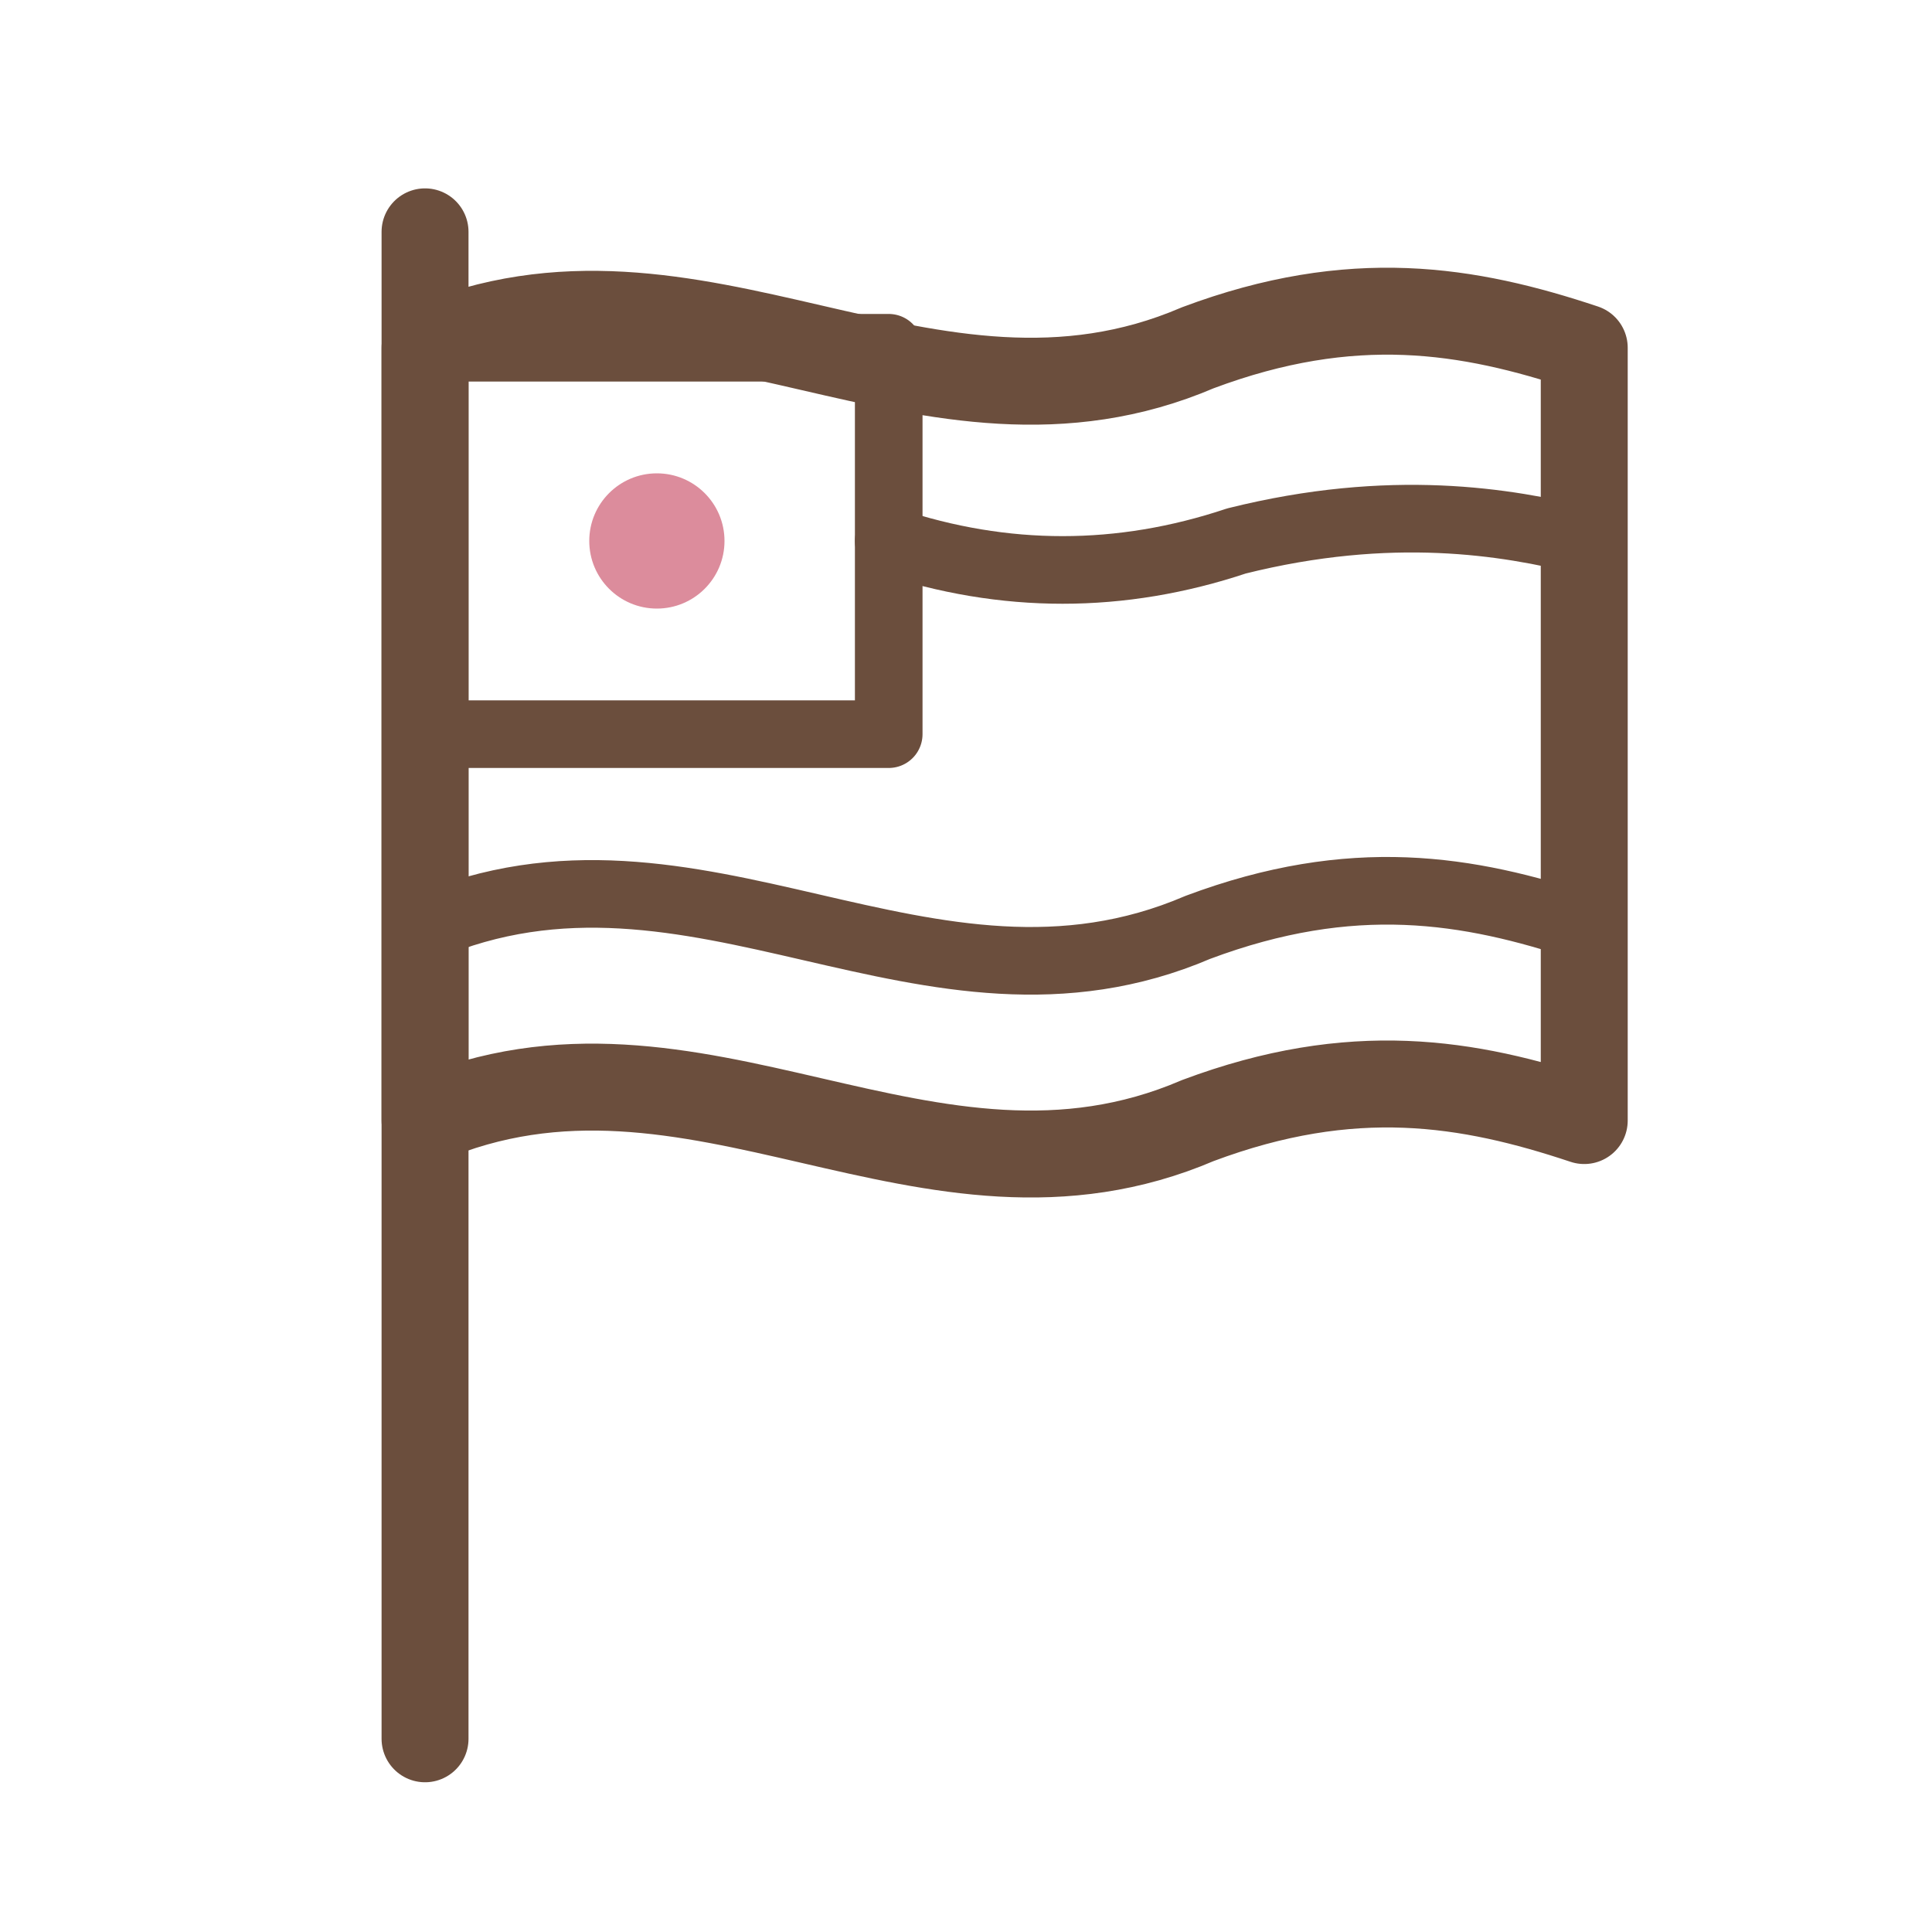
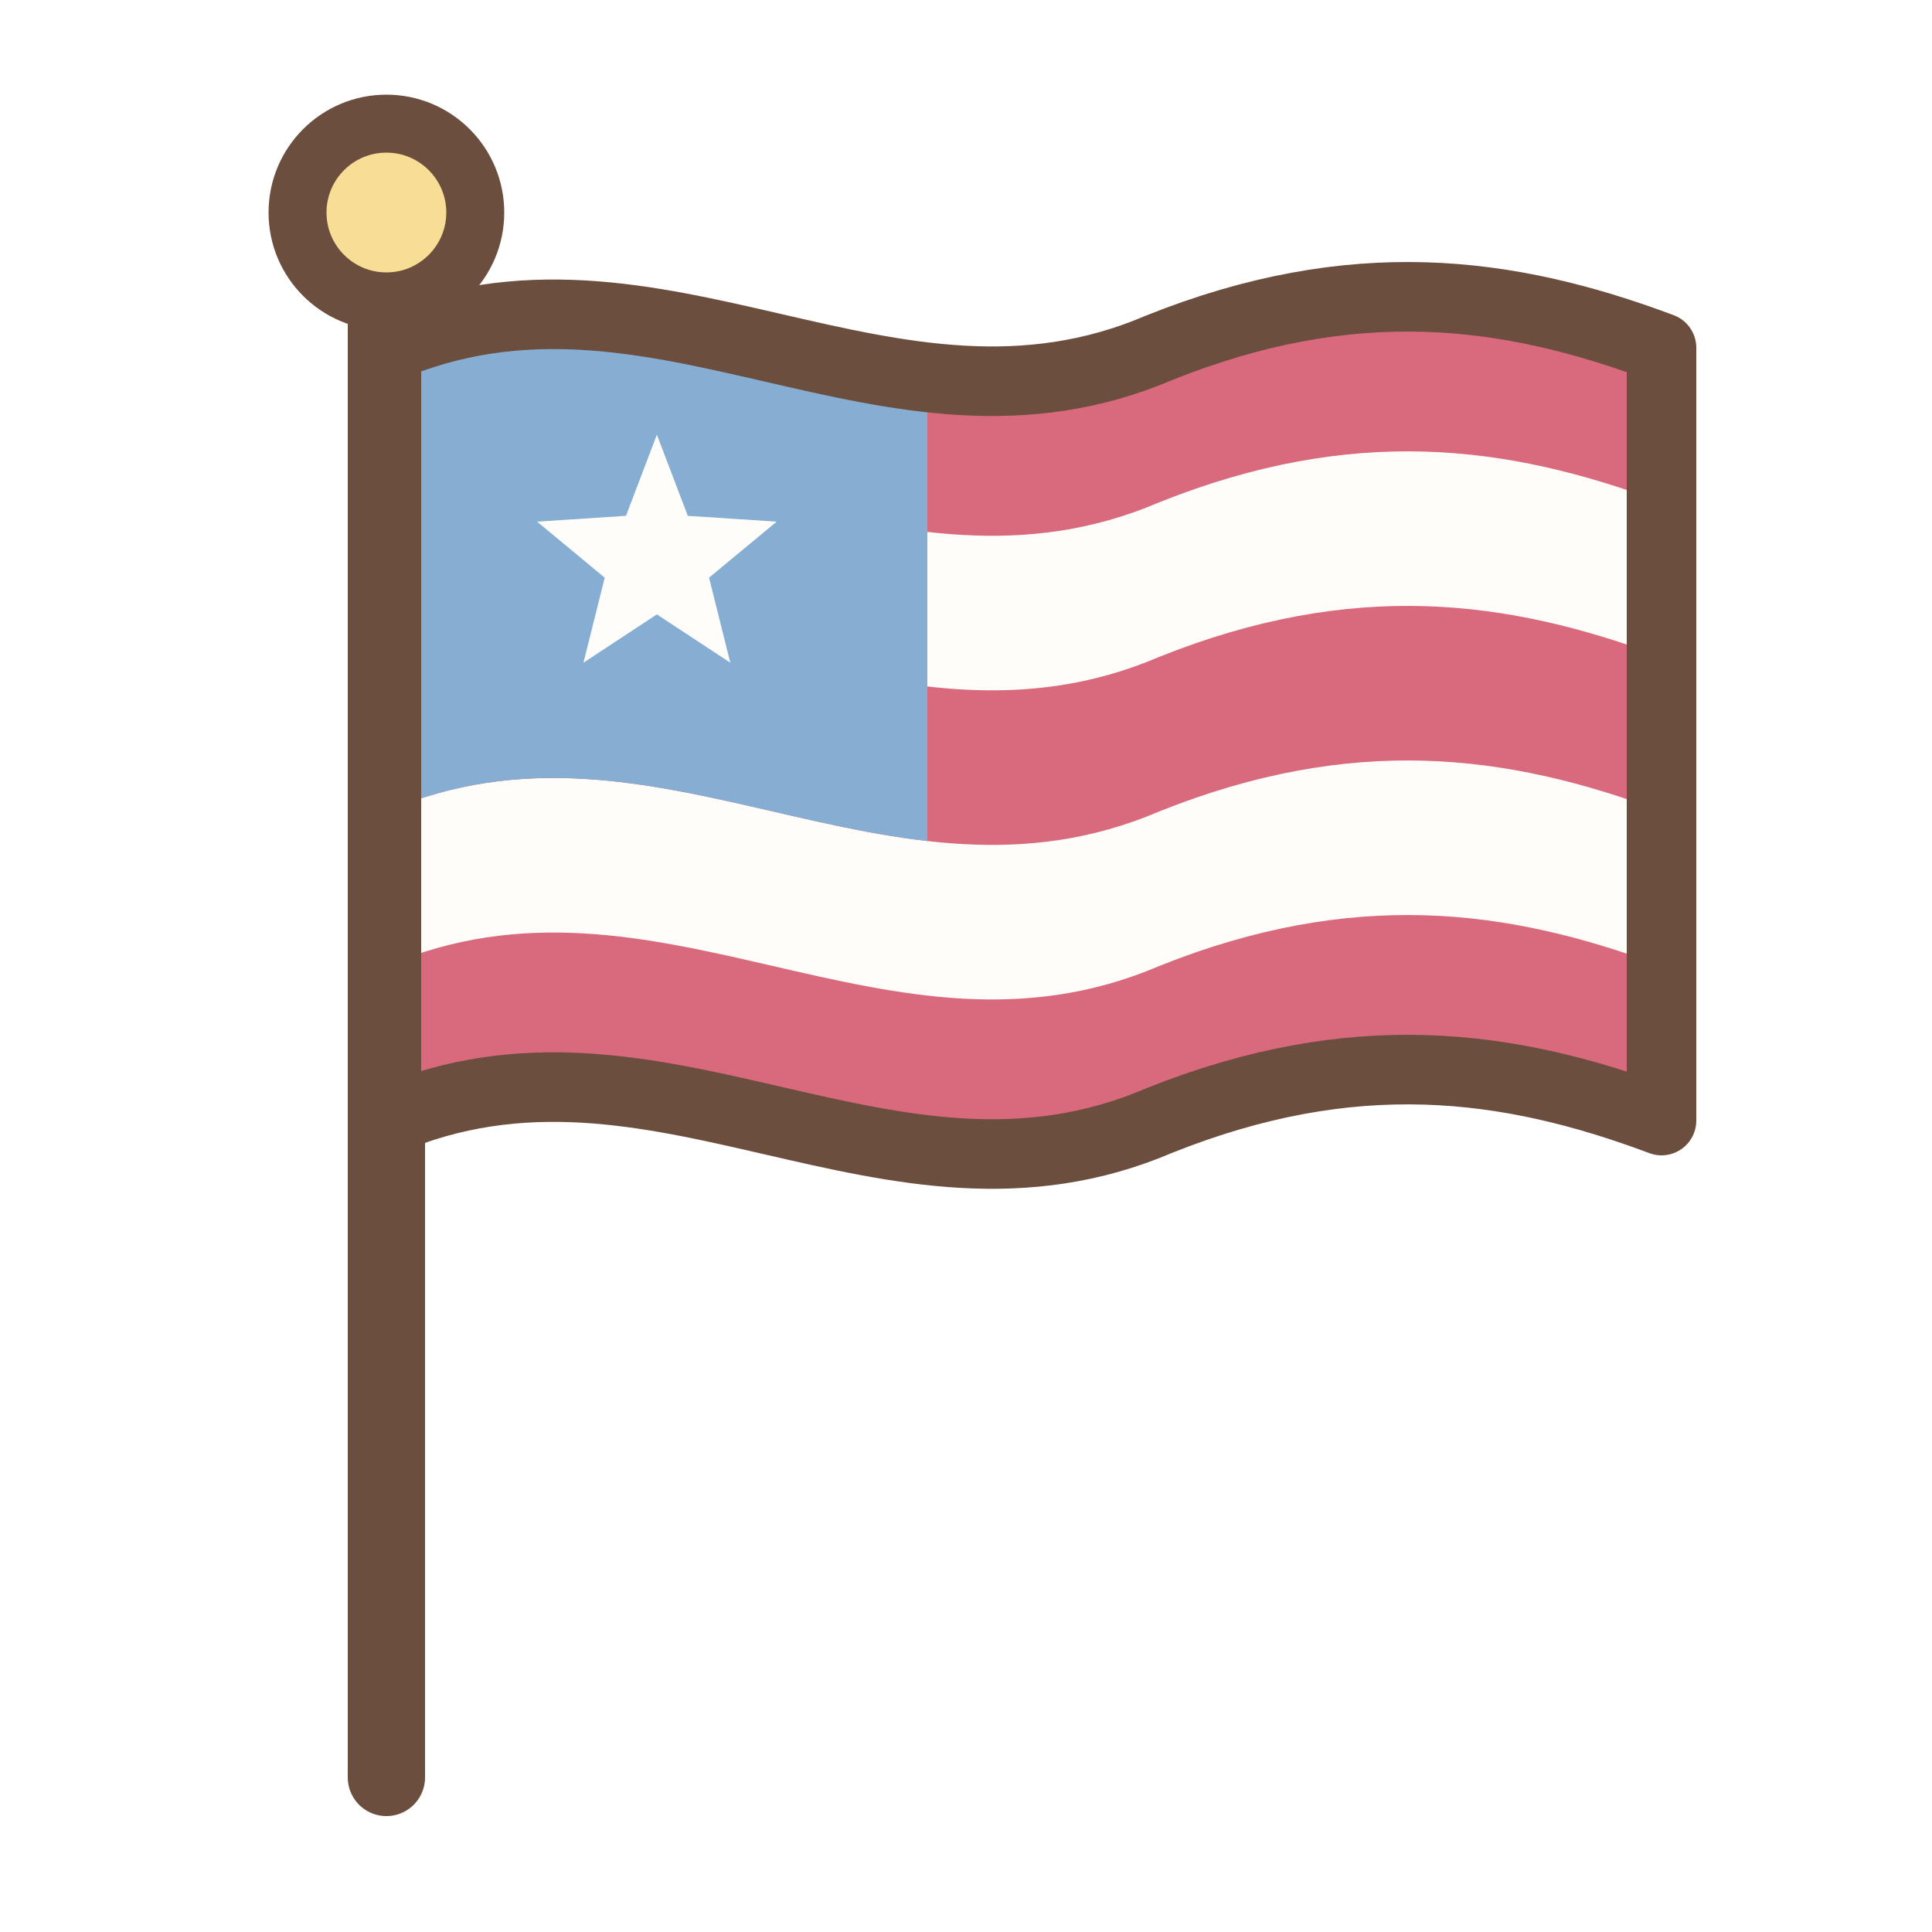
<svg xmlns="http://www.w3.org/2000/svg" viewBox="0 0 100 100" width="100" height="100">
-   <path d="M22 12V90" fill="none" stroke="#6B4E3D" stroke-width="4.5" stroke-linecap="round" stroke-linejoin="round" />
-   <path d="M22 18C36 12 48 24 62 18C70 15 76 16 82 18V58C76 56 70 55 62 58C48 64 36 52 22 58Z" fill="none" stroke="#6B4E3D" stroke-width="4.5" stroke-linecap="round" stroke-linejoin="round" />
-   <path d="M22 18H46V38H22" fill="none" stroke="#6B4E3D" stroke-width="3.5" stroke-linecap="round" stroke-linejoin="round" />
-   <path d="M46 28C52 30 58 30 64 28C72 26 78 27 82 28M22 48C36 42 48 54 62 48C70 45 76 46 82 48" fill="none" stroke="#6B4E3D" stroke-width="3.5" stroke-linecap="round" stroke-linejoin="round" />
-   <circle cx="34" cy="28" r="3.5" fill="#DC8C9C" />
+   <path d="M20 14V92" fill="none" stroke="#6B4E3D" stroke-width="4" stroke-linecap="round" stroke-linejoin="round" />
+   <path d="M20 18C34 12 46 24 60 18C70 14 78 15 86 18V58C78 55 70 54 60 58C46 64 34 52 20 58Z" fill="#FFFDFA" />
+   <path d="M20 18C34 12 46 24 60 18C70 14 78 15 86 18V26C78 23 70 22 60 26C46 32 34 20 20 26Z" fill="#D9697C" />
+   <path d="M20 34C34 28 46 40 60 34C70 30 78 31 86 34V42C78 39 70 38 60 42C46 48 34 36 20 42Z" fill="#D9697C" />
+   <path d="M20 50C34 44 46 56 60 50C70 46 78 47 86 50V58C78 55 70 54 60 58C46 64 34 52 20 58Z" fill="#D9697C" />
+   <clipPath id="f">
+     <path d="M20 18C34 12 46 24 60 18C70 14 78 15 86 18V42C78 39 70 38 60 42C46 48 34 36 20 42Z" />
+   </clipPath>
+   <rect x="20" y="8" width="28" height="40" fill="#86AED3" clip-path="url(#f)" />
+   <path d="M34.0,22.5L35.6,26.7L40.2,27.0L36.7,29.9L37.8,34.3L34.0,31.8L30.2,34.3L31.3,29.9L27.8,27.0L32.4,26.7Z" fill="#FFFDFA" />
+   <path d="M20 18C34 12 46 24 60 18C70 14 78 15 86 18V58C78 55 70 54 60 58C46 64 34 52 20 58Z" fill="none" stroke="#6B4E3D" stroke-width="3.6" stroke-linecap="round" stroke-linejoin="round" />
+   <circle cx="20" cy="11" r="4.6" fill="#F7DE94" stroke="#6B4E3D" stroke-width="3" stroke-linecap="round" stroke-linejoin="round" />
</svg>
